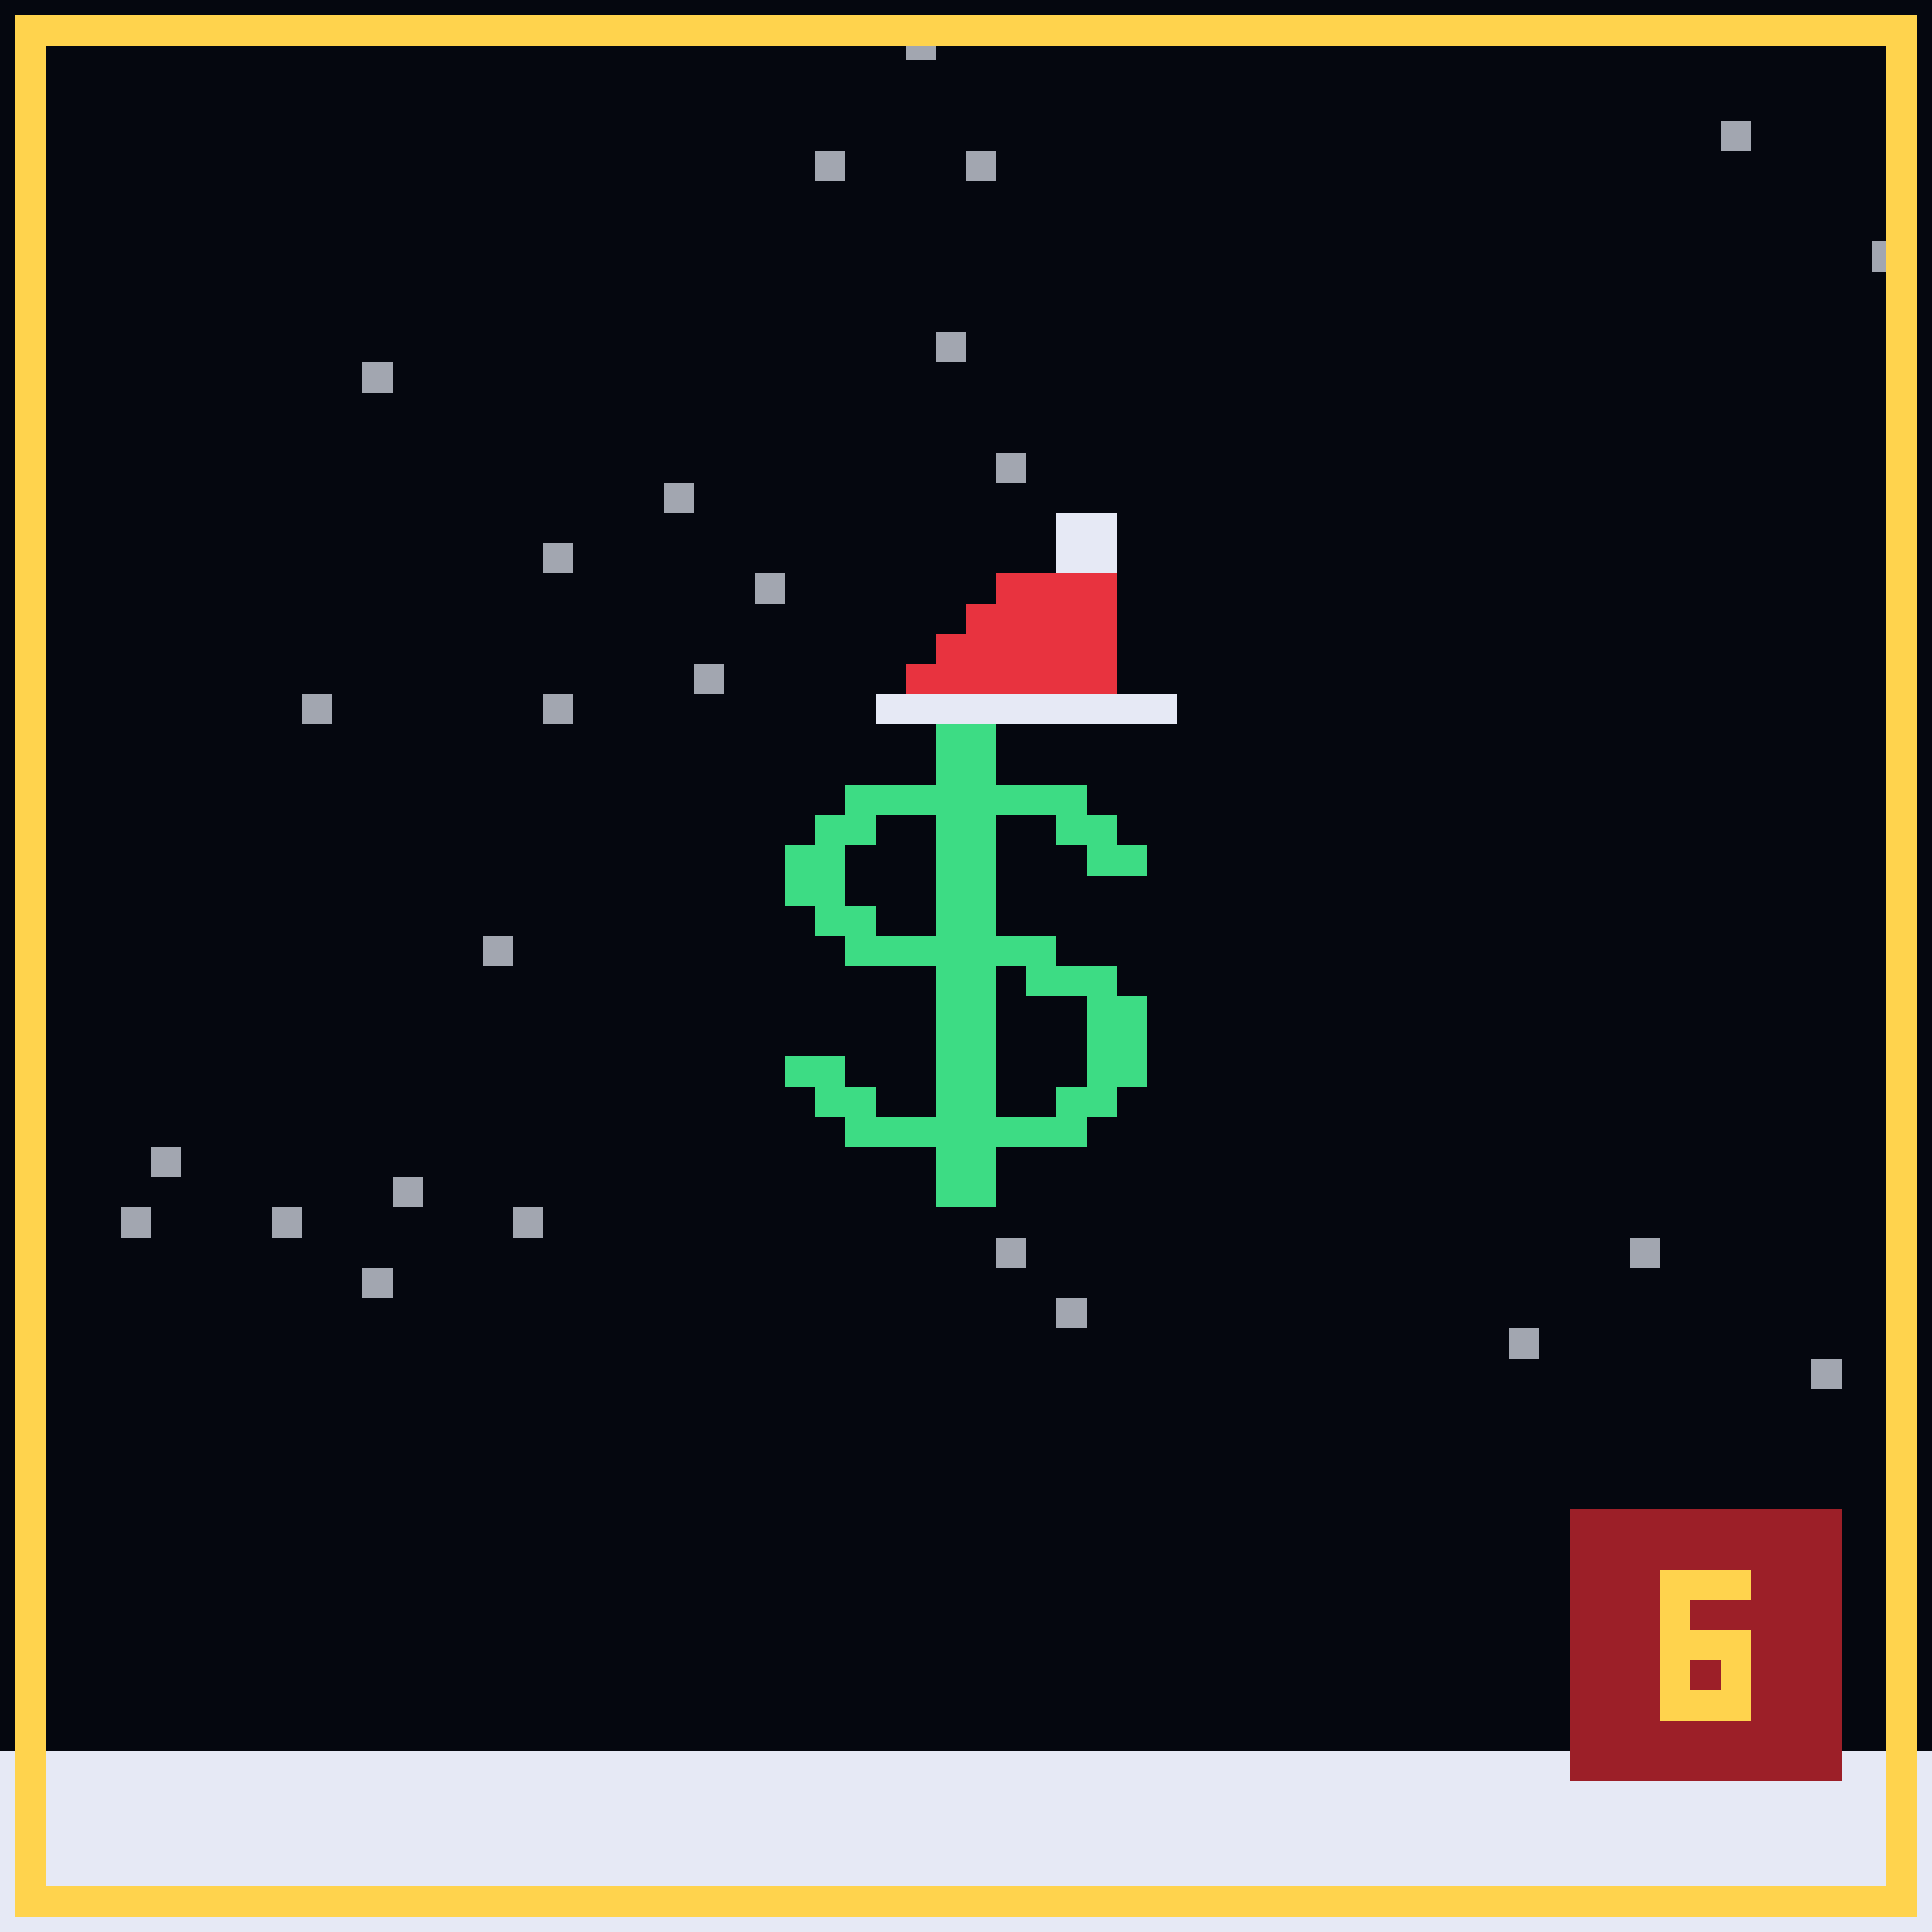
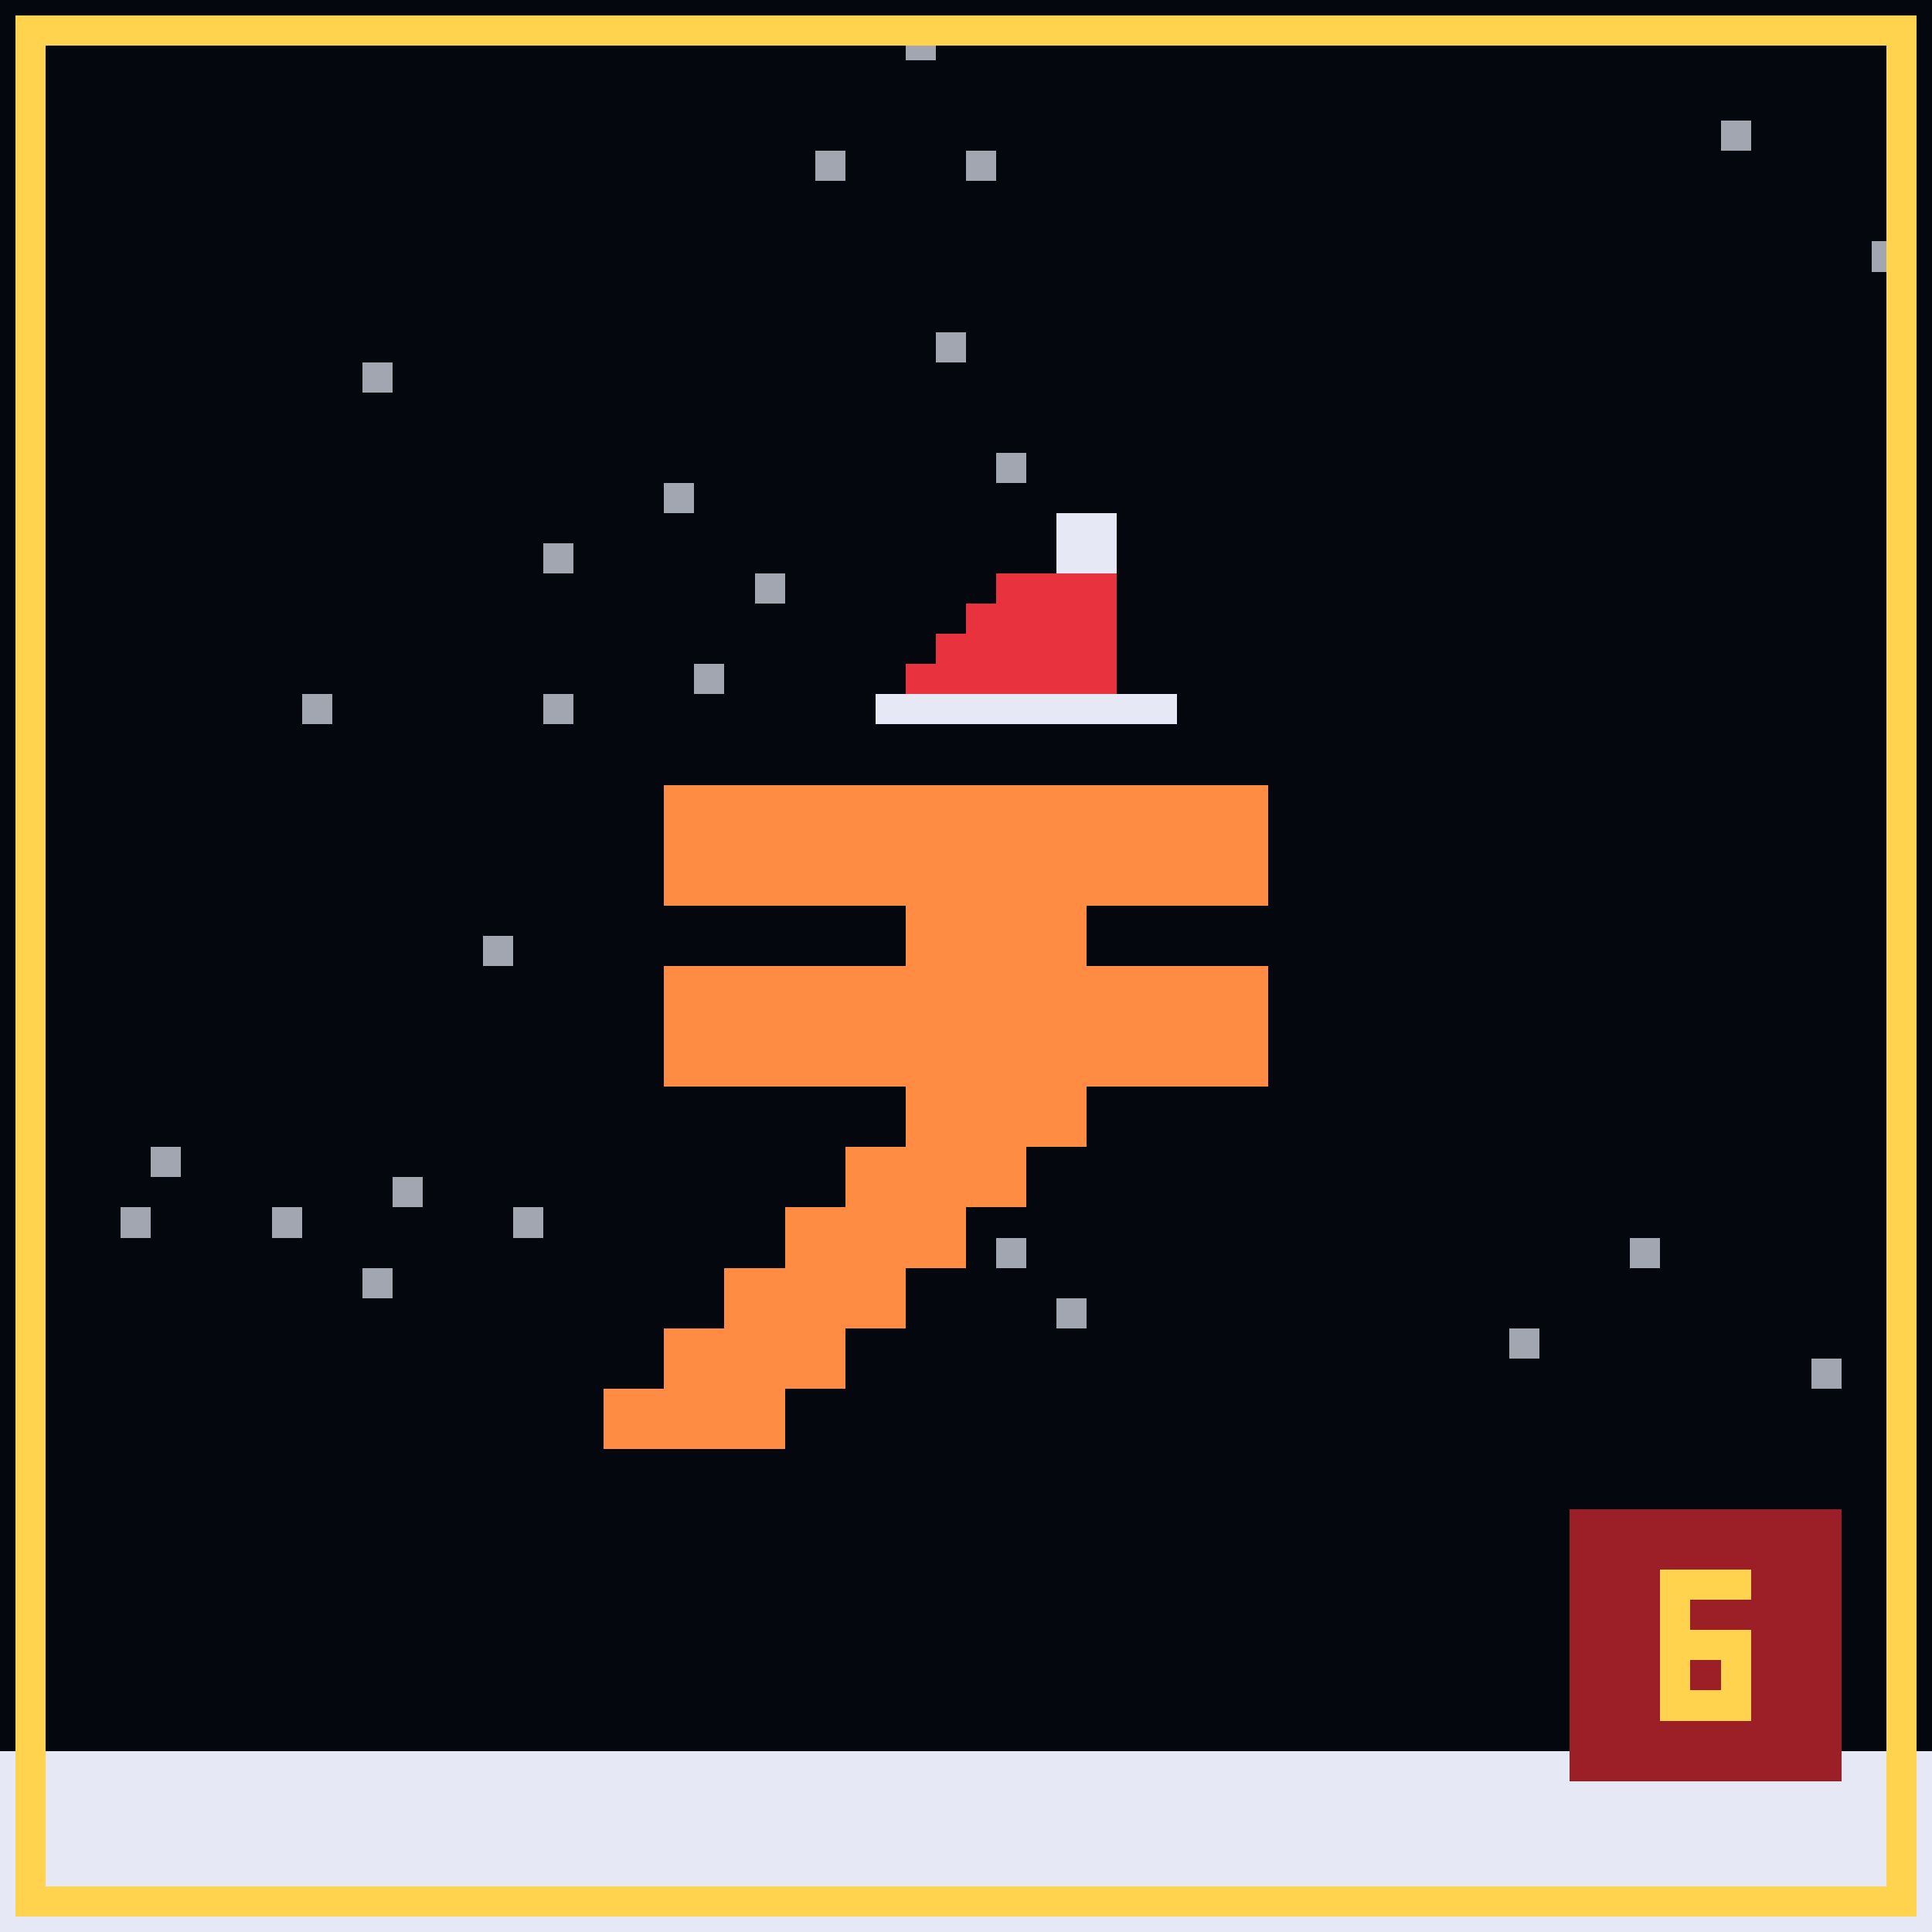
<svg xmlns="http://www.w3.org/2000/svg" viewBox="0 0 64 64" width="512" height="512" shape-rendering="crispEdges">
  <rect width="64" height="64" fill="#05070f" />
  <path fill="#e6e9f5" opacity="0.7" d="M18 23h1v1h-1zM54 41h1v1h-1zM9 40h1v1h-1zM4 40h1v1h-1zM30 31h1v1h-1zM31 11h1v1h-1zM23 22h1v1h-1zM50 44h1v1h-1zM35 43h1v1h-1zM10 23h1v1h-1zM57 4h1v1h-1zM25 19h1v1h-1zM12 42h1v1h-1zM5 38h1v1h-1zM22 16h1v1h-1zM62 8h1v1h-1zM60 45h1v1h-1zM12 12h1v1h-1zM30 1h1v1h-1zM13 39h1v1h-1zM33 41h1v1h-1zM32 5h1v1h-1zM33 37h1v1h-1zM18 18h1v1h-1zM17 40h1v1h-1zM16 31h1v1h-1zM33 15h1v1h-1zM27 5h1v1h-1z" />
  <rect x="0" y="58" width="64" height="6" fill="#e6e9f5" />
  <rect x="1" y="1" width="62" height="62" fill="none" stroke="#ffd34d" stroke-width="1" />
-   <path fill="#3ddc84" d="M31 24h2v1h-2zM31 25h2v1h-2zM28 26h8v1h-8zM27 27h2v1h-2zM31 27h2v1h-2zM35 27h2v1h-2zM26 28h2v1h-2zM31 28h2v1h-2zM36 28h2v1h-2zM26 29h2v1h-2zM31 29h2v1h-2zM27 30h2v1h-2zM31 30h2v1h-2zM28 31h7v1h-7zM31 32h2v1h-2zM34 32h3v1h-3zM31 33h2v1h-2zM36 33h2v1h-2zM31 34h2v1h-2zM36 34h2v1h-2zM26 35h2v1h-2zM31 35h2v1h-2zM36 35h2v1h-2zM27 36h2v1h-2zM31 36h2v1h-2zM35 36h2v1h-2zM28 37h8v1h-8zM31 38h2v1h-2zM31 39h2v1h-2z" />
+   <g transform="translate(16 24) scale(2)">
+     <path fill="#ff8c42" d="M3 1h10v1h-10zM3 2h10v1h-10zM7 3h3v1h-3zM3 4h10v1h-10zM3 5h10v1h-10zM7 6h3v1h-3zM6 7h3v1h-3zM5 8h3v1h-3zM4 9h3v1h-3zM3 10h3v1h-3zM2 11h3v1h-3z" />
+   </g>
  <path fill="#e8333f" d="M35 18h2v1h-2zM33 19h4v1h-4zM32 20h5v1h-5zM31 21h6v1h-6zM30 22h7v1h-7z" />
  <path fill="#e6e9f5" d="M29 23h10v1h-10z" />
  <rect x="35" y="17" width="2" height="2" fill="#e6e9f5" />
  <rect x="52" y="50" width="9" height="9" fill="#9c1f28" />
  <path fill="#ffd34d" d="M55 52h3v1h-3zM55 53h1v1h-1zM55 54h3v1h-3zM55 55h1v1h-1zM57 55h1v1h-1zM55 56h3v1h-3z" />
</svg>
